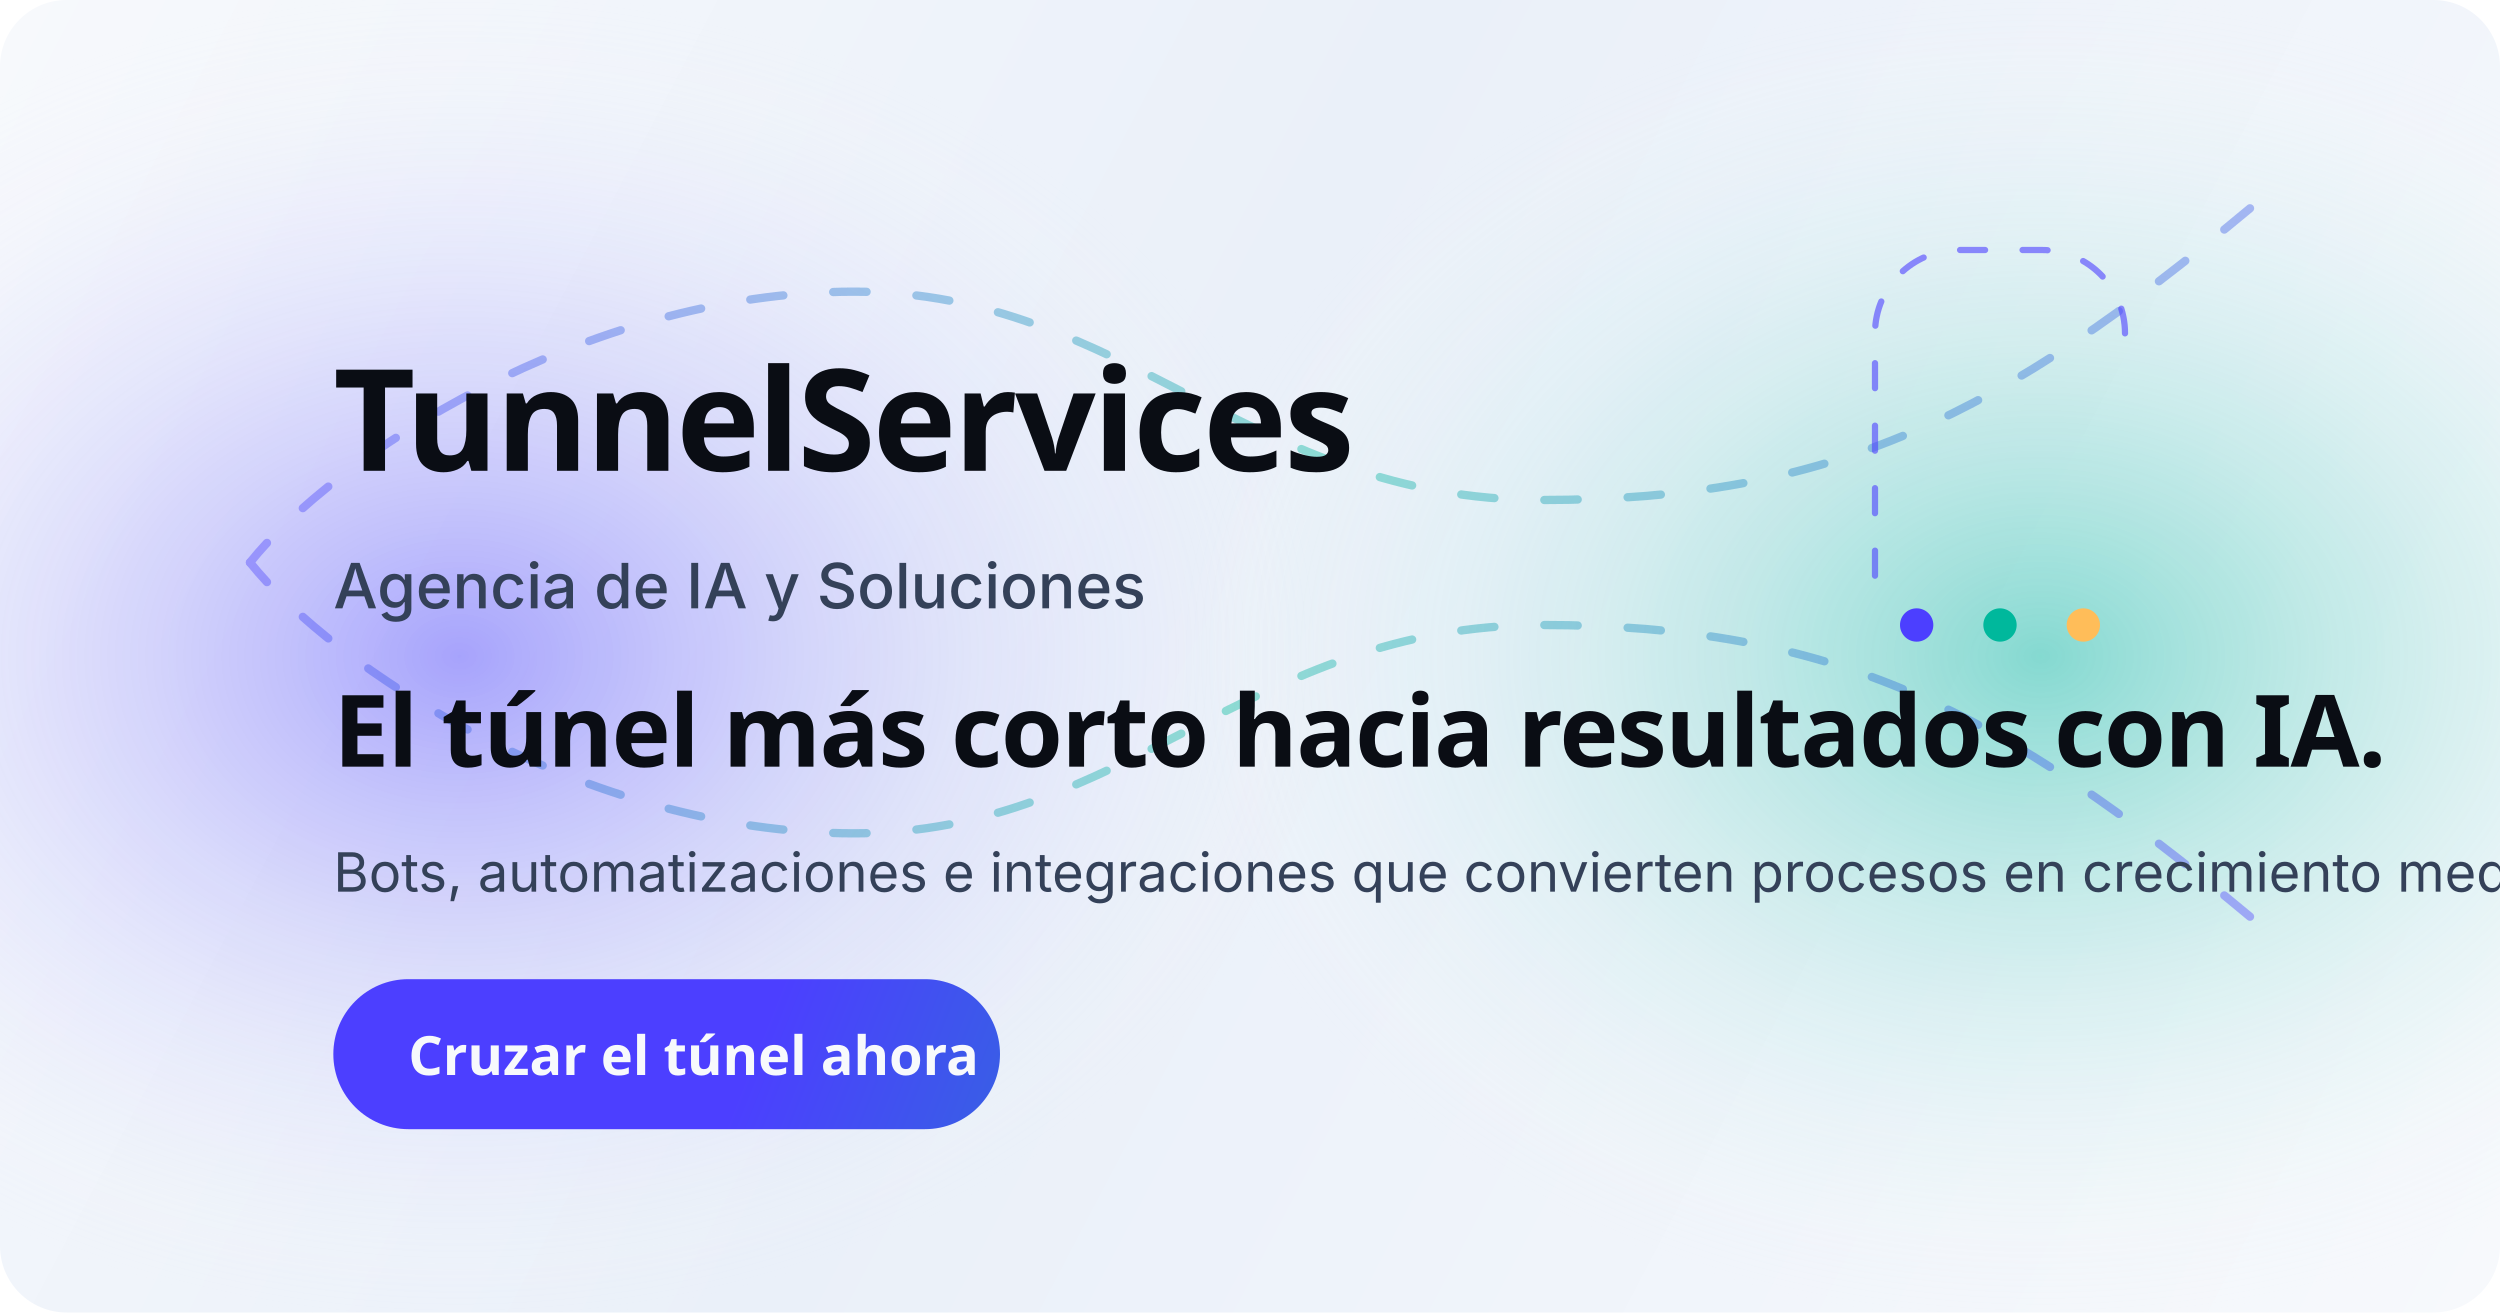
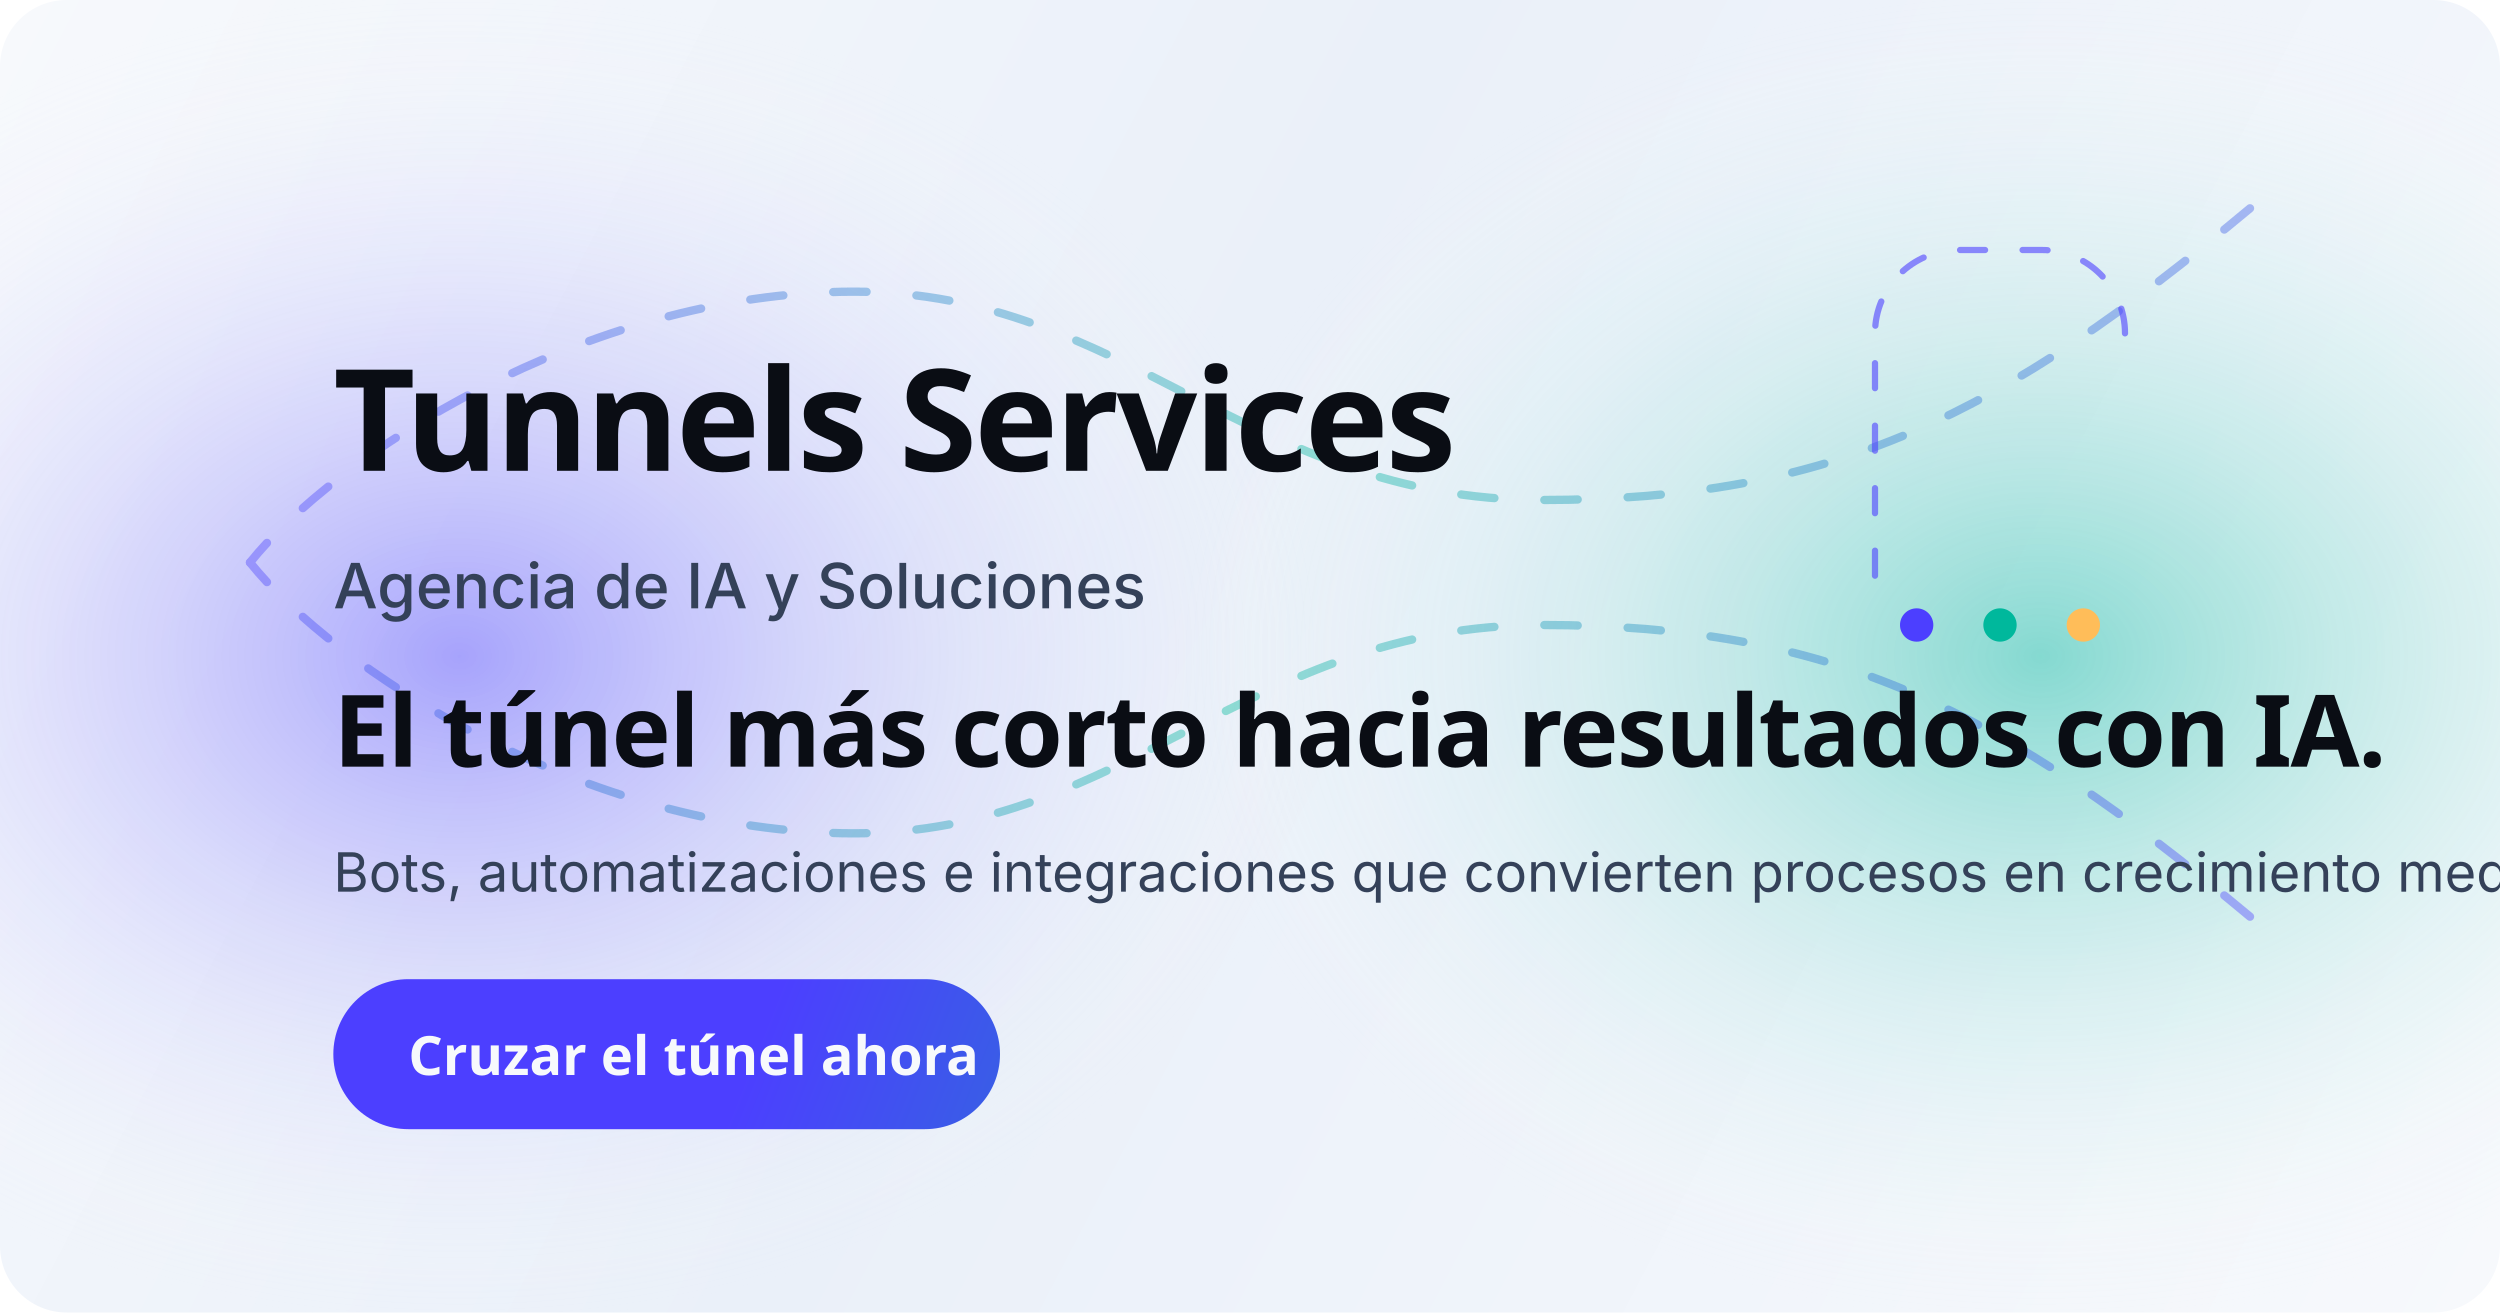
<svg xmlns="http://www.w3.org/2000/svg" width="1200" height="630" viewBox="0 0 1200 630" fill="none">
  <defs>
    <linearGradient id="bgLight" x1="0" y1="0" x2="1200" y2="630" gradientUnits="userSpaceOnUse">
      <stop offset="0%" stop-color="#F7F9FC" />
      <stop offset="45%" stop-color="#EAF0F9" />
      <stop offset="100%" stop-color="#F7F9FC" />
    </linearGradient>
    <linearGradient id="signatureLight" x1="160" y1="140" x2="1040" y2="490" gradientUnits="userSpaceOnUse">
      <stop offset="0%" stop-color="#4C3FFF" />
      <stop offset="50%" stop-color="#00B89C" />
      <stop offset="100%" stop-color="#4C3FFF" />
    </linearGradient>
    <radialGradient id="haloLightLeft" cx="0" cy="0" r="1" gradientUnits="userSpaceOnUse" gradientTransform="translate(220 315) rotate(0) scale(420 320)">
      <stop stop-color="#4C3FFF" stop-opacity="0.45" />
      <stop offset="1" stop-color="#F7F9FC" stop-opacity="0" />
    </radialGradient>
    <radialGradient id="haloLightRight" cx="0" cy="0" r="1" gradientUnits="userSpaceOnUse" gradientTransform="translate(980 315) rotate(0) scale(420 320)">
      <stop stop-color="#00B89C" stop-opacity="0.45" />
      <stop offset="1" stop-color="#F7F9FC" stop-opacity="0" />
    </radialGradient>
  </defs>
  <rect width="1200" height="630" rx="32" fill="url(#bgLight)" />
  <rect width="1200" height="630" rx="32" fill="url(#haloLightLeft)" />
  <rect width="1200" height="630" rx="32" fill="url(#haloLightRight)" />
  <g opacity="0.4">
    <path d="M1080 100C960 200 880 240 740 240C600 240 540 140 410 140C280 140 160 220 120 270" stroke="url(#signatureLight)" stroke-width="4" stroke-linecap="round" stroke-dasharray="16 24" />
    <path d="M1080 440C960 340 880 300 740 300C600 300 540 400 410 400C280 400 160 320 120 270" stroke="url(#signatureLight)" stroke-width="4" stroke-linecap="round" stroke-dasharray="16 24" />
  </g>
  <g fill="#0A0D14">
-     <text x="160" y="226" font-family="'Plus Jakarta Sans', 'Segoe UI', sans-serif" font-size="68" font-weight="800" letter-spacing="-0.02em">TunnelServices</text>
+     <text x="160" y="226" font-family="'Plus Jakarta Sans', 'Segoe UI', sans-serif" font-size="68" font-weight="800" letter-spacing="-0.02em">Tunnels Services</text>
    <text x="160" y="292" font-family="'Inter', 'Segoe UI', sans-serif" font-size="30" font-weight="500" fill="#344159">Agencia de IA y Soluciones</text>
  </g>
  <text x="160" y="368" font-family="'Plus Jakarta Sans', 'Segoe UI', sans-serif" font-size="48" font-weight="700" fill="#0A0D14" letter-spacing="-0.015em">El túnel más corto hacia resultados con IA.</text>
  <text x="160" y="428" font-family="'Inter', 'Segoe UI', sans-serif" font-size="26" font-weight="400" fill="#344159">Bots, automatizaciones e integraciones que convierten procesos en crecimiento medible.</text>
  <g transform="translate(160,470)">
    <rect width="320" height="72" rx="36" fill="url(#signatureLight)" />
    <text x="36" y="46" font-family="'Plus Jakarta Sans', 'Segoe UI', sans-serif" font-size="26" font-weight="600" fill="#F7F9FC">Cruzar el túnel ahora</text>
  </g>
  <g transform="translate(900,120)">
    <path d="M120 40C120 17.909 102.091 0 80 0H40C17.909 0 0 17.909 0 40V160" stroke="url(#signatureLight)" stroke-width="3" stroke-linecap="round" stroke-dasharray="12 18" opacity="0.6" />
    <circle cx="20" cy="180" r="8" fill="#4C3FFF" />
    <circle cx="60" cy="180" r="8" fill="#00B89C" />
    <circle cx="100" cy="180" r="8" fill="#FFBD59" />
  </g>
</svg>
